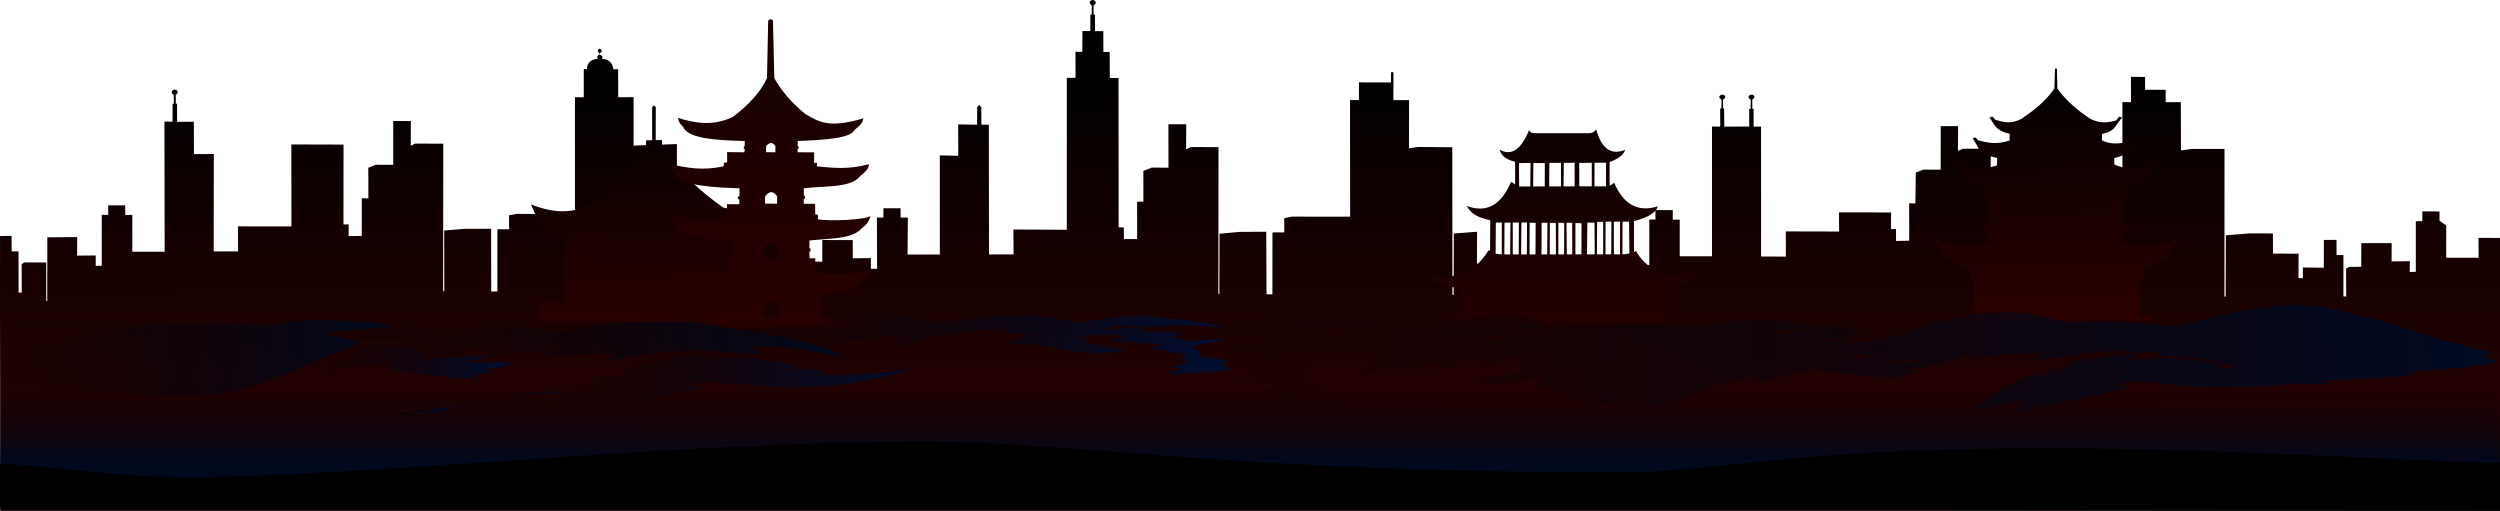
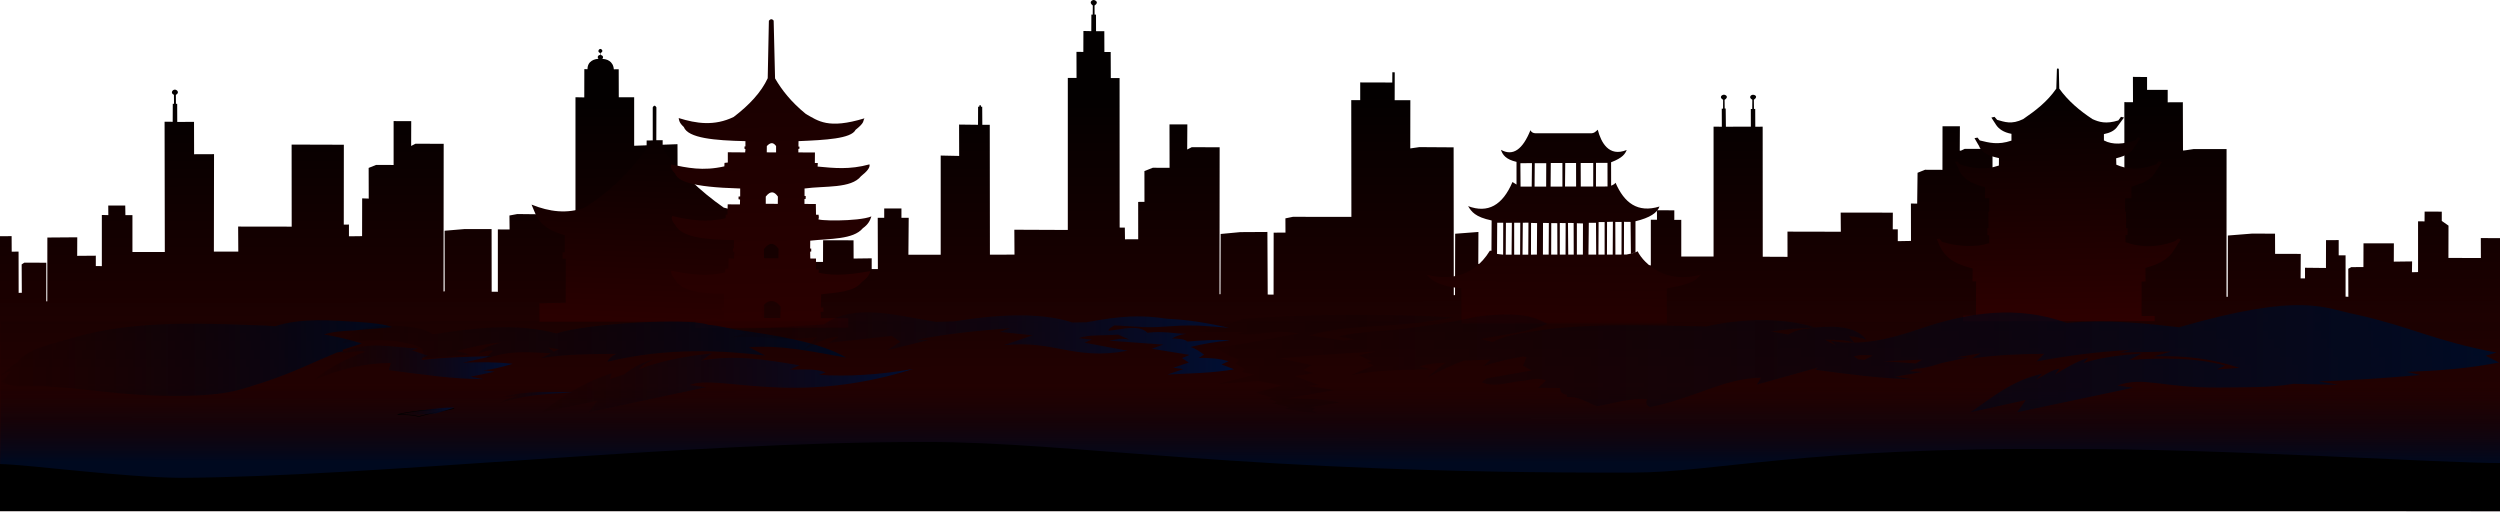
- <svg xmlns="http://www.w3.org/2000/svg" xmlns:ns1="http://www.openswatchbook.org/uri/2009/osb" xmlns:xlink="http://www.w3.org/1999/xlink" width="1081.89mm" height="220.992mm" viewBox="0 0 1081.89 220.992" version="1.1" id="svg1533">
+ <svg xmlns="http://www.w3.org/2000/svg" xmlns:ns1="http://www.openswatchbook.org/uri/2009/osb" xmlns:xlink="http://www.w3.org/1999/xlink" width="1080.89mm" height="220.992mm" viewBox="0 0 1080.89 220.992" version="1.1" id="svg1533">
  <defs id="defs1527">
    <linearGradient id="linearGradient7213">
      <stop id="stop7209" offset="0" style="stop-color:#0c0000;stop-opacity:0.125" />
      <stop id="stop7211" offset="1" style="stop-color:#00091f;stop-opacity:1" />
    </linearGradient>
    <linearGradient id="linearGradient7207">
      <stop id="stop7203" offset="0" style="stop-color:#0c0000;stop-opacity:0.125" />
      <stop id="stop7205" offset="1" style="stop-color:#00091f;stop-opacity:1" />
    </linearGradient>
    <linearGradient id="linearGradient7201">
      <stop id="stop7197" offset="0" style="stop-color:#0c0000;stop-opacity:0.125" />
      <stop id="stop7199" offset="1" style="stop-color:#00091f;stop-opacity:1" />
    </linearGradient>
    <linearGradient id="linearGradient7195">
      <stop id="stop7191" offset="0" style="stop-color:#0c0000;stop-opacity:0.125" />
      <stop id="stop7193" offset="1" style="stop-color:#000b25;stop-opacity:1" />
    </linearGradient>
    <linearGradient id="linearGradient7112">
      <stop style="stop-color:#0c0000;stop-opacity:0.125" offset="0" id="stop7108" />
      <stop style="stop-color:#000f34;stop-opacity:1" offset="1" id="stop7110" />
    </linearGradient>
    <linearGradient id="linearGradient7094">
      <stop id="stop7090" offset="0" style="stop-color:#000000;stop-opacity:1" />
      <stop id="stop7092" offset="1" style="stop-color:#460000;stop-opacity:1" />
    </linearGradient>
    <linearGradient id="linearGradient7088">
      <stop id="stop7084" offset="0" style="stop-color:#0c0000;stop-opacity:1" />
      <stop id="stop7086" offset="1" style="stop-color:#3d0000;stop-opacity:1" />
    </linearGradient>
    <linearGradient id="linearGradient7076">
      <stop id="stop7072" offset="0" style="stop-color:#150000;stop-opacity:1" />
      <stop id="stop7074" offset="1" style="stop-color:#2a0000;stop-opacity:1" />
    </linearGradient>
    <linearGradient id="linearGradient7064">
      <stop id="stop7060" offset="0" style="stop-color:#330101;stop-opacity:1" />
      <stop id="stop7062" offset="1" style="stop-color:#030000;stop-opacity:1" />
    </linearGradient>
    <linearGradient id="gradient">
      <stop style="stop-color:#030000;stop-opacity:1" offset="0" id="stop7040" />
      <stop style="stop-color:#2a0000;stop-opacity:1" offset="1" id="stop7042" />
    </linearGradient>
    <linearGradient id="linearGradient6886" ns1:paint="solid">
      <stop style="stop-color:#ff0000;stop-opacity:1;" offset="0" id="stop6884" />
    </linearGradient>
    <linearGradient xlink:href="#linearGradient7094" id="linearGradient6998" x1="355.978" y1="50.015" x2="358.708" y2="216.926" gradientUnits="userSpaceOnUse" gradientTransform="translate(0,2.116667)" />
    <linearGradient xlink:href="#gradient" id="linearGradient7000" x1="-251.121" y1="68.575" x2="-254.492" y2="160.699" gradientUnits="userSpaceOnUse" />
    <linearGradient xlink:href="#linearGradient7088" id="linearGradient7002" x1="128.356" y1="78.636" x2="126.778" y2="234.442" gradientUnits="userSpaceOnUse" gradientTransform="matrix(1,0,0,1.057346,-3.3333333e-8,-4.698985)" />
    <linearGradient xlink:href="#linearGradient7076" id="linearGradient7004" x1="-198.835" y1="31.065" x2="-195.959" y2="159.973" gradientUnits="userSpaceOnUse" />
    <linearGradient xlink:href="#linearGradient7064" id="linearGradient7052" x1="212.195" y1="241.675" x2="212.028" y2="63.089" gradientUnits="userSpaceOnUse" />
    <linearGradient xlink:href="#linearGradient7213" id="linearGradient7106" x1="-172.782" y1="204.49" x2="-172.794" y2="228.22" gradientUnits="userSpaceOnUse" gradientTransform="matrix(1,0,0,1.413917,0,-100.639)" />
    <linearGradient xlink:href="#linearGradient7207" id="linearGradient7164" x1="-533.088" y1="176.958" x2="-363.802" y2="176.958" gradientUnits="userSpaceOnUse" />
    <linearGradient xlink:href="#linearGradient7112" id="linearGradient7166" x1="-397.442" y1="178.995" x2="-311.736" y2="178.995" gradientUnits="userSpaceOnUse" />
    <linearGradient xlink:href="#linearGradient7201" id="linearGradient7168" x1="-385.441" y1="169.862" x2="-167.491" y2="169.862" gradientUnits="userSpaceOnUse" />
    <linearGradient xlink:href="#linearGradient7112" id="linearGradient7170" x1="-317.227" y1="194.065" x2="-285.845" y2="194.065" gradientUnits="userSpaceOnUse" />
    <linearGradient xlink:href="#linearGradient7112" id="linearGradient7172" x1="-299.208" y1="187.62" x2="-138.579" y2="187.62" gradientUnits="userSpaceOnUse" />
    <linearGradient xlink:href="#linearGradient7112" id="linearGradient7174" x1="-360.947" y1="199.932" x2="-337.027" y2="199.932" gradientUnits="userSpaceOnUse" />
    <linearGradient xlink:href="#linearGradient7195" id="linearGradient7176" x1="-16.036" y1="177.352" x2="547.101" y2="177.352" gradientUnits="userSpaceOnUse" />
    <linearGradient xlink:href="#linearGradient7112" id="linearGradient7178" x1="-218.092" y1="170.624" x2="0.189" y2="170.624" gradientUnits="userSpaceOnUse" />
  </defs>
  <g id="layer2" style="display:inline" transform="translate(533.3363,-22.14668)">
-     <path style="fill:url(#linearGradient7052);fill-opacity:1;stroke:none;stroke-width:0.265px;stroke-linecap:butt;stroke-linejoin:miter;stroke-opacity:1" d="m -533.336,157.716 0.012,-33.439 4.999,-0.033 0.033,6.715 2.973,-0.033 0.033,17.84 1.37,-0.033 -0.067,-12.261 1.169,-0.768 9.488,0.033 v 16.704 h 0.434 l 0.033,-27.596 12.929,-0.1 -0.033,8.018 8.051,-0.067 v 4.477 l 2.606,0.033 V 115.09 l 2.806,0.067 -0.033,-4.143 h 7.35 l 0.067,4.143 h 3.04 v 15.936 h 13.998 l -0.1,-56.327 3.508,0.033 0.033,-7.784 h 0.535 l -0.033,-3.875 c -1.603,-0.692 -0.72,-2.192 0.367,-2.247 0.993,-0.011 2.215,1.323 0.468,2.272 l 0.033,3.884 0.535,-0.033 0.033,7.851 7.25,-0.033 0.033,13.998 8.619,-0.033 -0.067,42.128 h 10.557 l -0.067,-10.824 23.152,0.033 -0.033,-35.48 22.584,0.067 -0.033,34.545 2.238,-0.033 v 5.078 l 5.679,-0.067 0.033,-16.337 2.84,0.1 -0.033,-13.263 3.241,-1.303 7.55,0.033 v -18.976 l 7.617,0.033 -0.033,10.724 1.871,-0.969 12.194,0.033 -0.067,63.844 0.501,-0.067 -0.033,-26.192 8.753,-0.735 h 11.559 l 0.033,27.094 2.673,0.033 V 121.337 l 5.078,0.033 -0.067,-6.047 3.408,-0.635 25.144,0.268 V 64.19 l 3.803,0.071 0.024,-12.237 1.37,0.047 c -0.017,-3.655 3.192,-4.432 4.761,-4.488 -0.686,-0.621 -0.224,-1.672 0.697,-1.662 l 0.002,-0.855 c -1.394,-0.549 -0.524,-1.76 0.092,-1.77 0.594,0.009 1.59,1.081 0.083,1.772 l 0.035,0.886 c 0.736,-0.004 1.521,0.825 0.721,1.677 1.819,-8.68e-4 4.706,0.857 4.997,4.484 l 2.105,-0.033 0.033,12.127 6.65,-0.018 V 85.168 l 18.733,-0.685 0.141,43.736 h 23.787 l 3.007,-4.61 21.382,0.2 0.067,6.682 3.074,0.067 0.134,13.297 h 1.203 l -0.067,-7.55 1.47,-0.935 8.72,0.033 0.033,-9.388 13.163,0.033 0.033,7.884 7.818,-0.1 v 4.644 h 2.673 l -0.067,-22.15 h 2.806 v -4.042 h 7.45 v 4.042 h 3.14 l -0.134,15.969 h 13.965 V 89.398 l 7.985,0.167 -0.033,-13.564 8.185,0.1 0.033,-7.818 0.541,-0.007 -0.012,-0.591 h 0.721 v 0.591 l 0.532,0.024 0.047,7.796 3.216,0.005 0.067,56.16 10.624,-0.033 -0.067,-10.758 23.119,0.1 V 55.856 h 3.775 l -0.033,-11.292 2.973,0.033 0.033,-9.054 3.408,0.067 0.037,-7.139 0.581,-0.011 0.033,-3.926 c -1.885,-1.43 -0.339,-2.363 0.351,-2.389 0.646,0.006 2.561,0.967 0.401,2.389 l 0.017,3.909 0.618,0.033 0.017,7.149 h 3.575 l 0.033,9.004 h 2.723 l 0.05,11.259 h 3.792 l 0.033,64.646 2.238,0.017 0.067,5.061 5.713,-0.017 -0.017,-16.153 2.723,-0.017 -0.017,-13.313 3.625,-1.437 7.25,0.033 -0.033,-18.776 h 7.717 l -0.067,10.858 1.971,-1.002 12.061,0.033 -0.067,63.543 0.434,-0.033 0.067,-26.025 8.519,-0.802 11.693,-0.067 0.134,27.061 2.539,0.033 0.033,-26.794 5.112,-0.033 -0.033,-6.147 3.241,-0.668 25.29,0.033 -0.063,-50.483 h 3.874 v -7.654 l 13.862,0.039 0.033,-4.443 1.036,0.033 -0.033,12.061 h 6.782 l -0.033,20.847 3.909,-0.568 14.833,0.1 0.067,63.911 0.535,-0.033 0.067,-26.527 10.056,-0.768 -0.061,13.83 54.829,0.28 19.767,0.356 v -19.745 h 2.673 l -0.033,-4.109 7.517,0.033 v 4.143 l 3.007,-0.033 v 15.869 H 207.535 V 76.904 l 3.575,0.033 -0.033,-7.818 h 0.551 l 0.033,-3.825 c -1.842,-1.074 -0.632,-2.158 0.367,-2.205 0.878,0.061 2.186,0.983 0.267,2.238 l 0.05,3.758 h 0.434 l 0.084,7.851 10.791,-0.033 -0.017,-7.617 h 0.618 l 0.033,-4.026 c -1.723,-0.915 -0.724,-2.122 0.284,-2.138 0.939,0.002 2.296,0.831 0.384,2.155 l 0.05,3.959 h 0.535 l 0.033,7.701 3.191,-0.017 0.033,56.227 10.707,0.05 -0.017,-10.908 23.069,0.05 -0.067,-8.285 22.551,0.033 -0.033,7.216 h 2.172 v 5.112 l 5.713,-0.1 -0.033,-16.17 2.706,0.033 0.167,-13.33 3.241,-1.303 7.517,0.033 0.033,-18.843 h 7.517 l -0.067,10.557 h 0.501 l 1.604,-0.768 h 12.061 v 63.677 h 0.468 v -26.126 l 8.252,-0.735 12.027,-0.033 -0.033,27.094 h 2.673 V 123.642 h 5.078 l 0.1,-6.147 3.575,-0.635 24.889,0.067 -0.033,-50.614 3.742,0.033 -0.033,-10.958 6.114,0.067 V 61.001 h 8.92 v 5.379 l 6.548,-0.033 0.067,20.88 0.835,-0.067 3.809,-0.568 h 14.199 l -0.033,63.877 h 0.535 l 0.067,-26.493 10.49,-0.835 9.889,0.033 0.033,8.72 11.092,0.033 -0.067,10.591 h 1.904 v -4.61 l 9.054,0.1 0.033,-12.027 5.479,-0.033 v 6.582 h 2.973 v 17.874 l 1.203,0.067 -0.033,-12.127 1.303,-0.702 5.245,-0.033 0.033,-10.256 h 13.13 l -0.033,7.918 7.918,-0.1 -0.067,4.677 2.639,-0.067 v -21.95 l 2.806,0.033 0.033,-4.243 7.417,0.033 v 4.009 l 2.907,2.038 -0.033,13.965 14.032,0.033 -0.033,-8.619 9.304,0.033 v 32.604 85.423 l -1081.723,-4e-5 z" id="path2096" />
+     <path style="fill:url(#linearGradient7052);fill-opacity:1;stroke:none;stroke-width:0.265px;stroke-linecap:butt;stroke-linejoin:miter;stroke-opacity:1" d="m -533.336,157.716 v -33.436 l 5.023,-0.036 0.033,6.715 2.973,-0.033 0.033,17.84 1.37,-0.033 -0.067,-12.261 1.157,-0.768 9.488,0.033 v 16.704 h 0.434 l 0.033,-27.596 12.929,-0.1 -0.033,8.018 8.051,-0.067 v 4.477 l 2.606,0.033 V 115.09 l 2.806,0.067 -0.033,-4.143 h 7.35 l 0.067,4.143 h 3.04 v 15.936 h 13.998 l -0.1,-56.327 3.508,0.033 0.033,-7.784 h 0.535 l -0.033,-3.875 c -1.603,-0.692 -0.72,-2.192 0.367,-2.247 0.993,-0.011 2.215,1.323 0.468,2.272 l 0.033,3.884 0.535,-0.033 0.033,7.851 7.25,-0.033 0.033,13.998 8.619,-0.033 -0.067,42.128 h 10.557 l -0.067,-10.824 23.152,0.033 -0.033,-35.48 22.584,0.067 -0.033,34.545 2.238,-0.033 v 5.078 l 5.679,-0.067 0.033,-16.337 2.84,0.1 -0.033,-13.263 3.241,-1.303 7.55,0.033 v -18.976 l 7.617,0.033 -0.033,10.724 1.871,-0.969 12.194,0.033 -0.067,63.844 0.501,-0.067 -0.033,-26.192 8.753,-0.735 h 11.559 l 0.033,27.094 2.673,0.033 V 121.337 l 5.078,0.033 -0.067,-6.047 3.408,-0.635 25.144,0.268 V 64.19 l 3.803,0.071 0.024,-12.237 1.37,0.047 c -0.017,-3.655 3.192,-4.432 4.761,-4.488 -0.686,-0.621 -0.224,-1.672 0.697,-1.662 l 0.002,-0.855 c -1.394,-0.549 -0.524,-1.76 0.092,-1.77 0.594,0.009 1.59,1.081 0.083,1.772 l 0.035,0.886 c 0.736,-0.004 1.521,0.825 0.721,1.677 1.819,-8.68e-4 4.706,0.857 4.997,4.484 l 2.105,-0.033 0.033,12.127 6.65,-0.018 V 85.168 l 18.733,-0.685 0.141,43.736 h 23.787 l 3.007,-4.61 21.382,0.2 0.067,6.682 3.074,0.067 0.134,13.297 h 1.203 l -0.067,-7.55 1.47,-0.935 8.72,0.033 0.033,-9.388 13.163,0.033 0.033,7.884 7.818,-0.1 v 4.644 h 2.673 l -0.067,-22.15 h 2.806 v -4.042 h 7.45 v 4.042 h 3.14 l -0.134,15.969 h 13.965 V 89.398 l 7.985,0.167 -0.033,-13.564 8.185,0.1 0.033,-7.818 0.541,-0.007 -0.012,-0.591 h 0.721 v 0.591 l 0.532,0.024 0.047,7.796 3.216,0.005 0.067,56.16 10.624,-0.033 -0.067,-10.758 23.119,0.1 V 55.856 h 3.775 l -0.033,-11.292 2.973,0.033 0.033,-9.054 3.408,0.067 0.037,-7.139 0.581,-0.011 0.033,-3.926 c -1.885,-1.43 -0.339,-2.363 0.351,-2.389 0.646,0.006 2.561,0.967 0.401,2.389 l 0.017,3.909 0.618,0.033 0.017,7.149 h 3.575 l 0.033,9.004 h 2.723 l 0.05,11.259 h 3.792 l 0.033,64.646 2.238,0.017 0.067,5.061 5.713,-0.017 -0.017,-16.153 2.723,-0.017 -0.017,-13.313 3.625,-1.437 7.25,0.033 -0.033,-18.776 h 7.717 l -0.067,10.858 1.971,-1.002 12.061,0.033 -0.067,63.543 0.434,-0.033 0.067,-26.025 8.519,-0.802 11.693,-0.067 0.134,27.061 2.539,0.033 0.033,-26.794 5.112,-0.033 -0.033,-6.147 3.241,-0.668 25.29,0.033 -0.063,-50.483 h 3.874 v -7.654 l 13.862,0.039 0.033,-4.443 1.036,0.033 -0.033,12.061 h 6.782 l -0.033,20.847 3.909,-0.568 14.833,0.1 0.067,63.911 0.535,-0.033 0.067,-26.527 10.056,-0.768 -0.061,13.83 54.829,0.28 19.767,0.356 v -19.745 h 2.673 l -0.033,-4.109 7.517,0.033 v 4.143 l 3.007,-0.033 v 15.869 H 207.535 V 76.904 l 3.575,0.033 -0.033,-7.818 h 0.551 l 0.033,-3.825 c -1.842,-1.074 -0.632,-2.158 0.367,-2.205 0.878,0.061 2.186,0.983 0.267,2.238 l 0.05,3.758 h 0.434 l 0.084,7.851 10.791,-0.033 -0.017,-7.617 h 0.618 l 0.033,-4.026 c -1.723,-0.915 -0.724,-2.122 0.284,-2.138 0.939,0.002 2.296,0.831 0.384,2.155 l 0.05,3.959 h 0.535 l 0.033,7.701 3.191,-0.017 0.033,56.227 10.707,0.05 -0.017,-10.908 23.069,0.05 -0.067,-8.285 22.551,0.033 -0.033,7.216 h 2.172 v 5.112 l 5.713,-0.1 -0.033,-16.17 2.706,0.033 0.167,-13.33 3.241,-1.303 7.517,0.033 0.033,-18.843 h 7.517 l -0.067,10.557 h 0.501 l 1.604,-0.768 h 12.061 v 63.677 h 0.468 v -26.126 l 8.252,-0.735 12.027,-0.033 -0.033,27.094 h 2.673 V 123.642 h 5.078 l 0.1,-6.147 3.575,-0.635 24.889,0.067 -0.033,-50.614 3.742,0.033 -0.033,-10.958 6.114,0.067 V 61.001 h 8.92 v 5.379 l 6.548,-0.033 0.067,20.88 0.835,-0.067 3.809,-0.568 h 14.199 l -0.033,63.877 h 0.535 l 0.067,-26.493 10.49,-0.835 9.889,0.033 0.033,8.72 11.092,0.033 -0.067,10.591 h 1.904 v -4.61 l 9.054,0.1 0.033,-12.027 5.479,-0.033 v 6.582 h 2.973 v 17.874 l 1.203,0.067 -0.033,-12.127 1.303,-0.702 5.245,-0.033 0.033,-10.256 h 13.13 l -0.033,7.918 7.918,-0.1 -0.067,4.677 2.639,-0.067 v -21.95 l 2.806,0.033 0.033,-4.243 7.417,0.033 v 4.009 l 2.907,2.038 -0.033,13.965 14.032,0.033 -0.033,-8.619 9.304,0.033 v 32.604 85.423 l -1081.89,10e-6 z" id="path2096" />
  </g>
  <g id="layer3" style="display:inline" transform="translate(533.3363,-22.14668)">
    <path style="fill:url(#linearGradient6998);fill-opacity:1;fill-rule:nonzero;stroke:none;stroke-width:0.206px;stroke-linecap:butt;stroke-linejoin:miter;stroke-opacity:1" d="m 315.398,161.054 82.861,-0.041 v -2.285 l -5.665,0.061 v -14.89 l 1.71,-0.058 -0.053,-5.829 c 4.927,-1.465 9.719,-3.155 12.548,-8.096 l 2.796,-4.326 -1.247,-0.286 -1.398,1.143 c -8.844,3.158 -15.48,2.454 -21.348,0.408 v -2.979 l 0.907,-0.122 0.076,-2.898 -0.68,-0.041 -0.038,-7.101 h -0.416 l 0.038,-5.877 h 2.72 l -0.038,-4.979 c 4.231,-1.291 8.466,-2.576 10.542,-6.57 l 2.683,-4.081 -1.398,-0.326 -1.058,1.306 c -7.831,2.873 -12.936,2.043 -17.267,0.163 l -0.076,-2.775 c 4.723,-1.138 6.918,-2.85 7.821,-4.856 l 2.758,-3.877 -1.209,-0.326 -1.171,1.388 c -4.963,1.5 -9.628,2.033 -13.489,-0.041 v -2.734 c 2.531,-0.502 4.693,-1.45 5.97,-3.469 l 2.72,-3.714 -1.322,-0.286 -1.134,1.551 c -5.291,1.667 -8.376,0.712 -11.184,-0.571 C 365.706,69.932 360.737,65.684 356.998,60.457 l -0.189,-8.325 c -0.319,-0.713 -0.583,-0.49 -0.831,0 l -0.264,8.325 c -3.957,5.751 -9.074,9.574 -14.32,13.182 -5.055,2.478 -8.049,1.205 -11.26,0.326 l -1.134,-1.306 -1.36,0.326 2.04,3.142 c 1.173,1.777 3.285,3.27 6.65,3.877 v 2.938 c -5.845,1.999 -9.729,0.877 -13.716,-0.082 l -0.945,-1.224 -1.322,0.245 1.965,3.387 c 1.251,3.223 4.78,4.432 8.615,5.224 l -0.038,3.224 c -6.309,2.17 -11.675,1.102 -16.89,-0.49 l -0.945,-1.265 -1.134,0.082 1.587,3.224 c 1.348,3.759 5.227,6.321 11.411,7.795 l -0.038,4.734 1.851,0.041 v 5.877 h -0.378 l 0.076,7.101 h -0.529 l 0.038,3.061 0.756,-0.041 v 3.428 c -5.763,1.863 -12.562,1.701 -20.441,-0.571 l -0.945,-1.347 -1.285,0.122 1.285,2.979 c 3.001,6.481 8.581,8.215 14.245,9.794 l -0.075,5.55 h 1.549 l -0.038,14.773 -5.479,0.041 z" id="path6763" />
    <path style="fill:url(#linearGradient7000);fill-opacity:1;fill-rule:nonzero;stroke:none;stroke-width:0.207px;stroke-linecap:butt;stroke-linejoin:miter;stroke-opacity:1" d="m -300.13,153.304 0.055,8.017 h 97.132 v -8.074 h -10.659 l -0.055,-19.447 h 1.476 v -2.331 l -1.203,-0.057 -0.055,-7.221 c 5.283,-1.95 10.872,-1.847 15.086,-10.974 l 1.312,-2.843 c -9.583,4.423 -16.658,3.35 -23.395,1.535 -10.381,-7.247 -19.111,-15.754 -26.401,-25.36 l 0.005,-3.78 h -2.744 l 0.039,-14.193 c -0.449,-0.739 -0.931,-1.17 -1.585,0 v 14.274 l -2.628,0.04 -0.039,3.659 c -8.162,11.215 -17.137,19.238 -26.61,25.304 -7.707,2.866 -15.414,1.876 -23.121,-1.251 l 1.203,2.9 c 2.596,6.65 7.734,8.769 13.173,10.349 v 7.392 h -0.984 v 2.729 h 1.421 l -0.055,19.049 z" id="path6788" />
    <path style="fill:url(#linearGradient7002);fill-opacity:1;fill-rule:nonzero;stroke:none;stroke-width:0.205px;stroke-linecap:butt;stroke-linejoin:miter;stroke-opacity:1" d="m 98.535,161.959 -0.039,-15.133 c -9.678,-0.956 -12.699,-3.363 -15.027,-5.92 7.955,2.105 19.753,2.086 27.336,-10.35 h 0.699 l 0.078,-13.095 c -7.157,-1.495 -8.75,-3.832 -10.173,-6.195 8.529,3.215 14.899,-0.337 19.182,-10.429 l 1.747,1.098 v -9.801 c -4.535,-1.038 -6.033,-3.002 -6.718,-5.214 5.178,2.9 9.388,-0.138 12.736,-8.473 0.384,0.85 1.135,1.294 2.251,1.331 h 23.723 c 1.66,0.054 2.306,-0.832 3.13,-1.552 1.408,5.429 4.758,11.953 12.52,8.76 -0.694,1.696 -1.741,3.409 -6.754,5.323 l 0.01,4.38 0.013,5.822 -1.56,0.333 -0.016,-10.293 -4.97,0.016 -0.019,10.546 h -1.184 l 0.019,-10.507 -5.436,0.02 0.039,10.468 -2.019,0.02 -0.019,-10.507 -4.679,0.02 -0.097,10.468 -1.126,-0.02 V 92.624 h -5.028 l -0.078,10.409 -1.922,0.02 0.039,-10.35 h -4.97 l -0.078,10.331 h -1.243 l 0.116,-10.37 -5.009,0.059 0.078,10.115 37.568,-0.059 c 1.378,-0.22 2.694,-0.533 3.495,-1.627 3.747,8.684 9.552,13.186 19.001,10.285 -0.922,2.667 -4.076,4.858 -10.379,6.376 v 13.418 l -1.977,0.554 -0.141,-13.696 -2.835,-0.039 -0.039,14.271 h -1.048 l 0.039,-14.232 h -2.718 l 0.039,14.467 -1.165,-0.039 0.078,-14.506 -2.524,0.079 -0.039,14.428 h -1.01 v -14.349 h -2.602 l -0.078,14.388 h -0.971 l -0.078,-14.075 H 153.595 l -0.155,13.996 h -2.407 l 0.039,-13.722 -2.64,-0.078 v 13.84 h -1.359 l -0.039,-13.957 -2.446,-0.039 0.116,14.036 -1.165,-0.039 0.039,-13.918 -2.524,-0.039 v 13.918 l -1.048,-0.039 -0.039,-13.8 -2.602,-0.039 -0.039,13.84 h -1.087 l 0.078,-13.879 -2.524,-0.039 -0.039,13.957 -2.602,-0.039 0.078,-13.84 -2.602,-0.078 -0.039,13.996 -1.165,-0.039 0.078,-14.075 -2.446,0.039 -0.116,14.232 -1.048,-0.039 0.078,-14.192 h -2.64 v 14.114 l -1.126,-0.078 0.116,-13.996 h -2.563 l -0.078,13.879 -1.126,-0.078 0.039,-13.84 h -2.602 l -0.078,13.487 2.64,0.314 53.274,-0.039 c 1.707,-0.404 3.682,-0.573 4.854,-1.451 2.932,5.876 12.841,14.337 27.297,10.076 -1.671,1.968 -2.645,3.926 -14.678,6.038 l 0.078,15.133 z" id="path6790" />
    <path style="fill:url(#linearGradient7004);fill-opacity:1;fill-rule:nonzero;stroke:none;stroke-width:0.233px;stroke-linecap:butt;stroke-linejoin:miter;stroke-opacity:1" d="m -232.636,163.966 0.101,-4.032 12.209,0.117 0.05,-3.249 h -1.11 l 0.05,-1.722 h 0.959 v -5.95 c -11.435,0.102 -18.799,-1.747 -21.088,-6.028 -0.868,-1.202 -1.846,-2.36 -1.715,-3.954 7.926,1.664 15.782,2.696 23.308,0.744 l 0.101,-1.527 h 1.312 l 0.151,-4.541 2.371,0.157 0.101,-2.975 -0.605,-0.039 0.05,-1.448 h 0.353 l 0.05,-3.562 c -11.678,-0.16 -22.229,-0.992 -25.276,-6.303 -1.465,-1.782 -1.965,-3.164 -1.413,-4.11 7.431,1.735 14.96,2.918 23.056,0.94 l 0.05,-1.488 0.757,-0.078 0.101,-4.423 5.297,0.039 0.05,-2.114 -0.656,-0.117 v -1.174 l 0.706,-0.039 v -3.445 c -21.884,-0.612 -26.947,-3.33 -28.175,-6.527 -1.008,-1.107 -2.136,-2.162 -1.712,-3.875 6.892,1.405 13.67,2.975 23.045,0.83 l 0.071,-1.495 1.427,-0.166 v -4.429 l 7.491,0.055 0.143,-1.384 -0.424,-0.195 v -0.979 l 0.404,-0.039 v -2.27 c -13.285,-0.286 -24.791,-1.279 -26.638,-6.107 -2,-1.85 -2.045,-2.834 -2.22,-3.875 7.656,2.391 15.44,3.553 23.762,-0.47 6.81,-5.192 11.955,-10.728 14.731,-16.754 l 0.504,-24.858 c 0.659,-0.769 1.342,-0.937 2.068,-0.039 l 0.605,24.975 c 2.933,5.038 6.901,10.138 13.319,15.384 5.301,2.972 9.624,6.675 25.326,1.879 -0.804,1.385 0.259,1.696 -3.834,4.972 -1.884,3.853 -13.178,4.405 -24.667,4.889 l -0.036,2.353 h 0.428 v 0.941 l -0.464,0.055 v 1.716 l -9.632,0.028 V 85.295 c -1.447,-2.007 -2.737,-1.28 -3.995,0 l -0.036,2.727 20.833,0.041 -0.036,4.567 h 1.284 l -0.107,1.522 c 6.94,0.653 13.8,1.448 22.439,-0.941 0.385,1.403 -1.21,3.171 -3.639,5.093 -4.259,5.449 -15.688,4.131 -24.436,5.342 v 3.211 l 0.499,0.028 v 1.218 l -0.535,0.111 v 2.491 l -11.523,-0.332 0.036,-3.239 c -1.427,-2.052 -3.059,-2.795 -5.244,0 v 3.128 l 21.654,0.083 0.071,4.65 h 1.106 c 0,0 0.248,1.603 0,1.716 -2.092,0.954 17.166,1.343 22.831,-0.997 -0.537,1.707 -1.314,3.414 -3.71,5.121 -4.113,4.937 -14.222,4.423 -22.724,5.37 l -0.036,3.377 0.464,0.055 v 1.246 l -0.464,0.083 0.071,3.266 -13.806,-0.194 0.071,-4.318 c -2.011,-2.824 -4.113,-2.869 -6.314,0.138 l 0.036,3.905 22.474,0.164 v 4.706 h 1.249 l -0.143,1.412 c 4.665,1.028 10.581,1.495 22.403,-0.692 -0.349,1.348 -1.101,2.801 -3.71,4.733 -3.322,4.365 -10.823,4.464 -17.587,5.315 l -0.092,5.677 h 1.009 l 0.101,1.801 -1.211,0.078 0.101,3.093 -17.557,-0.078 0.151,-5.167 c -2.43,-3.448 -5.642,-3.209 -8.122,0.157 l -0.051,4.658 37.384,0.117 v 4.071 z" id="path6794" />
  </g>
  <g id="layer4" style="display:inline" transform="translate(533.3363,-22.14668)">
-     <path style="fill:url(#linearGradient7106);fill-opacity:1;stroke:none;stroke-width:0.315px;stroke-linecap:butt;stroke-linejoin:miter;stroke-opacity:1" d="m -532.946,160.97 -0.378,81.046 1081.878,1.122 -0.282,-81.807 z" id="path7098" />
-     <path style="fill:#000000;fill-opacity:1;stroke:none;stroke-width:0.265px;stroke-linecap:butt;stroke-linejoin:miter;stroke-opacity:1" d="m 548.554,222.351 c -26.58,0.116 -125.396,-6.517 -188.809,-6.018 -112.05,-1.057 -151.747,10.103 -187.01,10.137 -169.949,0.541 -241.441,-13.359 -306.161,-13.229 -105.246,-0.135 -238.994,15.087 -321.658,15.497 -25.032,-0.192 -65.155,-5.654 -78.241,-5.953 l 0.155,20.354 1081.723,4e-5 z" id="path7096" />
+     <path style="fill:url(#linearGradient7106);fill-opacity:1;stroke:none;stroke-width:0.315px;stroke-linecap:butt;stroke-linejoin:miter;stroke-opacity:1" d="m -532.946,160.97 c -0.136,27.017 -0.406,54.14 -0.378,81.046 l 1081.878,1.122 v -81.796 z" id="path7098" />
+     <path style="fill:#000000;fill-opacity:1;stroke:none;stroke-width:0.265px;stroke-linecap:butt;stroke-linejoin:miter;stroke-opacity:1" d="m 548.554,222.351 c -26.58,0.116 -125.396,-6.517 -188.809,-6.018 -112.05,-1.057 -151.747,10.103 -187.01,10.137 -169.949,0.541 -241.453,-13.359 -306.173,-13.229 -105.246,-0.135 -238.994,15.087 -321.658,15.497 -25.032,-0.192 -65.155,-5.654 -78.241,-5.953 v 20.354 l 1081.89,-10e-6 z" id="path7096" />
    <path style="fill:none;stroke:#000000;stroke-width:0.265px;stroke-linecap:butt;stroke-linejoin:miter;stroke-opacity:1" d="m -361.415,201.318 c 8.906,-1.977 16.566,-2.087 24.455,-2.539 -5.103,1.129 -9.949,1.871 -15.368,3.474 -2.536,-0.85 -5.895,-0.802 -9.087,-0.935 z" id="path7119" />
  </g>
  <g id="layer7" style="display:inline" transform="translate(533.3363,-22.14668)">
    <path style="fill:url(#linearGradient7164);fill-opacity:1;stroke:none;stroke-width:0.265px;stroke-linecap:butt;stroke-linejoin:miter;stroke-opacity:1" d="m -528.793,182.475 -4.295,2.077 c 2.182,-1.953 4.444,-3.906 7.371,-5.859 4.295,-6.051 16.019,-8.017 24.238,-10.583 27.301,-8.093 59.62,-5.926 83.06,-5.197 l 3.969,0.283 c 11.712,-3.738 24.375,-2.528 36.947,-1.795 5.544,0.421 10.71,0.96 13.702,2.173 l -16.253,1.417 c -4.82,0.247 -9.628,0.504 -13.229,1.795 5.449,0.854 10.898,2.129 16.347,3.874 l -8.41,2.74 0.472,0.661 -2.74,0.472 c -10.176,4.161 -18.142,8.322 -30.529,12.483 -10.332,3.176 -15.811,6.35 -39.289,6.281 -18.9,0.066 -31.91,-2.077 -46.906,-3.474 -7.316,-0.199 -5.627,-1.074 -21.947,-0.598 -3.317,-0.521 -4.661,-1.261 -6.471,-1.949 1.76,-1.434 2.992,-3.065 3.962,-4.803 z" id="path7115" />
    <path style="fill:url(#linearGradient7166);fill-opacity:1;stroke:none;stroke-width:0.265px;stroke-linecap:butt;stroke-linejoin:miter;stroke-opacity:1" d="m -375.378,174.205 c -9.366,3.47 -16.856,7.508 -22.064,12.237 11.282,-4.965 22.295,-7.319 33.073,-7.371 l -0.85,3.118 c 13.764,1.759 27.606,3.913 41.01,3.874 l -5.764,-1.039 10.489,-2.173 -5.008,-0.661 c 3.633,-0.139 8.129,-1.357 12.757,-2.74 -6.329,-0.774 -13.612,-0.831 -21.45,-0.472 l 12.379,-2.835 c -9.671,0.285 -19.109,0.362 -29.86,1.606 0,0 -1.581,-0.733 2.362,-1.795 l -6.993,-2.362 2.74,-0.756 c -11.009,-0.407 -21.862,-3.702 -34.207,2.173 3.849,-0.328 8.431,-1.48 11.387,-0.803 z" id="path7117" />
    <path style="display:inline;fill:url(#linearGradient7168);fill-opacity:1;stroke:none;stroke-width:0.265px;stroke-linecap:butt;stroke-linejoin:miter;stroke-opacity:1" d="m -346.321,166.693 c -6.31,-5.341 -32.744,-4.694 -36.097,0.472 l 2.032,0.331 c -2.763,0.604 -3.601,1.929 -5.055,3.024 7.985,-1.098 15.963,-2.021 23.86,-0.756 4.014,0.711 8.138,1.333 10.772,3.166 l 1.087,4.158 19.419,-1.654 -5.622,-1.559 c 6.928,-1.763 13.749,-3.404 19.277,-3.591 -4.285,0.965 -7.955,2.34 -10.111,4.725 2.364,-0.802 4.725,-1.597 6.567,-1.181 l -3.685,3.638 c 12.075,-4.553 21.225,-2.695 31.136,-2.504 l -3.591,-2.504 4.63,0.661 -7.654,3.874 c 10.804,-1.809 21.608,-1.759 32.411,-1.843 -1.721,0.865 -3.124,1.915 -3.78,3.402 25.977,-6.358 50.289,-4.856 68.272,-2.693 l -7.134,-3.591 c 15.178,-1.049 28.436,2.168 42.097,4.488 -11.761,-6.866 -30.156,-9.543 -48.523,-12.237 0,0 -7.965,-1.85 -11.022,-1.917 -8.211,-3.246 -53.439,-0.518 -65.707,3.712 -17.537,-4.715 -35.548,-2.312 -53.578,0.378 z" id="path7121" />
    <path style="fill:url(#linearGradient7170);fill-opacity:1;stroke:none;stroke-width:0.265px;stroke-linecap:butt;stroke-linejoin:miter;stroke-opacity:1" d="m -317.227,196.515 c 9.181,-3.449 20.844,-4.2 31.383,-4.685 -9.739,-0.24 -20.036,-0.782 -30.014,1.848 l 6.227,-0.238 c -3.035,0.705 -5.926,1.502 -7.596,3.075 z" id="path7125" />
    <path style="fill:url(#linearGradient7172);fill-opacity:1;stroke:none;stroke-width:0.265px;stroke-linecap:butt;stroke-linejoin:miter;stroke-opacity:1" d="m -268.873,183.544 c -12.812,4.147 -21.878,10.327 -30.335,16.838 l 24.054,-4.944 -3.608,4.944 50.648,-10.824 -7.083,-0.935 c 12.265,-5.073 44.522,9.567 96.618,-6.949 -14.815,2.575 -28.304,3.349 -40.625,2.539 l 2.806,-1.069 c -4.113,-1.662 -9.901,-1.232 -15.368,-1.203 l 4.009,-1.871 c -13.9,-2.271 -27.77,-4.755 -42.362,-2.005 l 4.677,-3.207 c -10.422,1.257 -20.869,2.807 -31.539,6.918 1.141,-1.975 4.311,-3.406 6.817,-4.513 -5.125,1.699 -8.554,2.916 -13.363,6.784 l -6.147,2.005 z" id="path7127" />
    <path style="fill:url(#linearGradient7174);fill-opacity:1;stroke:none;stroke-width:0.265px;stroke-linecap:butt;stroke-linejoin:miter;stroke-opacity:1" d="m -360.947,201.318 c 4.937,0.48 10.612,-0.149 16.036,-0.401 l 7.884,-2.539 c -7.73,-0.118 -15.848,1.515 -23.921,2.94 z" id="path7129" />
    <path style="fill:url(#linearGradient7176);fill-opacity:1;stroke:none;stroke-width:0.265px;stroke-linecap:butt;stroke-linejoin:miter;stroke-opacity:1" d="m 547.101,178.867 -5.746,-2.94 4.677,-1.336 c -27.035,-5.114 -36.832,-11.103 -60.002,-16.303 -14.916,-2.839 -23.168,-10.179 -77.241,5.345 -15.352,-1.733 -30.721,-3.444 -48.509,-1.871 -21.159,-7.66 -42.318,-4.704 -63.477,2.539 -12.743,4.351 -25.526,7.576 -38.62,5.212 l 2.138,2.005 -4.677,-2.539 c 4.514,0.174 9.322,-0.046 12.829,1.47 l -2.405,-2.94 c 3.417,0.095 5.225,0.879 7.484,1.47 -4.051,-5.133 -11.951,-6.304 -22.05,-5.212 -3.775,0.784 -6.643,0.209 -11.769,3.021 l -7.276,-1.323 c 5.985,-0.985 13.061,-1.469 19.045,-1.698 -13.111,-4.247 -30.663,-4.177 -47.204,-0.475 -22.771,-0.442 -45.497,-1.461 -68.508,1.228 -8.255,1.317 -17,1.917 -23.718,5.481 l -5.197,-1.228 c 9.607,-2.205 17.525,-2.065 28.821,-6.615 -5.552,-2.833 -11.257,-5.607 -31.089,-3.024 -10.354,2.545 -21.128,3.834 -31.844,5.292 -9.103,1.071 -18.843,0.973 -27.309,3.213 l 6.615,1.228 -4.583,0.52 -14.694,-2.221 c 19.36,-5.585 32.175,-2.284 62.083,-7.749 -29.999,-1.842 -60.229,-1.569 -90.809,0.567 -10.679,4.139 -14.37,4.319 -20.099,5.653 l 20.312,0.067 -2.539,0.802 c 9.6,1.207 14.941,-2.397 26.393,-0.134 l -22.651,4.143 -12.829,2.071 5.145,3.14 4.544,2.005 -1.47,1.67 4.143,2.472 c 0,0 -1.67,0.802 -1.203,1.069 0.468,0.267 5.379,1.203 5.379,1.203 l -16.47,4.076 18.041,-1.403 10.023,2.005 -11.092,3.074 7.016,2.205 -1.27,0.601 3.541,1.27 -2.339,0.535 7.484,1.67 -2.005,0.601 c 4.448,0.83 8.901,1.656 13.965,1.871 l -2.071,-1.002 1.203,-1.002 -1.737,-0.468 12.361,-2.005 c -7.506,-1.493 -15.012,-1.741 -22.517,-1.871 l 20.246,-3.474 -11.292,-1.871 4.61,-0.334 -10.49,-3.875 8.152,-1.27 -4.41,-1.336 3.541,-2.138 -13.764,-2.94 15.969,-1.336 25.457,-1.604 -7.016,1.604 5.412,2.74 -2.005,0.401 2.873,1.203 -9.555,4.209 c 11.21,-2.258 22.691,-2.212 34.144,-2.405 l -4.744,-1.336 c 3.627,-1.173 7.485,-1.42 11.359,-1.604 -2.96,1.891 -5.251,4.165 -7.818,6.281 5.058,-2.623 10.134,-5.207 15.502,-7.149 l 11.626,-0.468 -3.14,2.873 c 5.708,-1.98 11.469,-3.164 17.239,-4.209 l 1.47,0.334 -1.537,3.675 3.675,2.071 -19.377,3.408 -2.138,1.67 c 5.568,2.33 11.136,0.117 16.704,-0.535 3.67,-0.156 6.748,-1.794 11.092,-0.267 l -3.408,3.207 9.421,0.067 c 0.064,1.896 1.181,2.739 3.007,2.873 l -0.067,1.002 c 5.247,-0.231 8.874,2.417 13.096,4.009 7.205,-1.203 14.331,-3.667 21.649,-3.074 -0.602,1.316 -0.577,2.534 1.203,3.474 20.502,-4.207 31.245,-12.293 48.042,-12.762 l -1.804,3.007 26.326,-7.35 -1.069,0.935 c 14.072,1.961 28.175,3.74 42.496,4.21 l -7.884,-1.203 11.698,-2.079 -5.684,-0.326 7.818,-2.94 -29.734,-2.138 -2.071,-1.27 c 2.91,-0.9 5.552,-0.597 8.219,-0.401 l -5.345,2.806 26.727,-1.002 -6.815,4.009 c 4.588,-0.616 4.622,0.921 15.368,-2.606 l 11.225,-2.405 h -5.078 l 10.557,-1.804 -3.809,2.272 c 10.65,-1.576 20.994,-1.926 31.271,-2.005 l -3.274,3.274 c 13.174,-2.454 26.629,-4.252 40.558,-4.944 l -4.477,1.136 22.05,-0.468 -7.617,2.138 c 14.135,-0.613 26.356,1.276 37.217,4.944 l -9.755,0.668 3.675,-1.67 c -12.887,-3.479 -27.048,-3.427 -41.56,-2.405 l 5.412,-2.873 c -8.506,0.822 -17.049,1.441 -25.19,4.21 l 2.005,-2.272 c -4.961,1.547 -9.721,4.305 -14.433,7.35 l 2.071,-2.673 c -3.408,0.505 -6.815,2.888 -10.223,4.811 l 2.606,-2.606 c -13.072,2.943 -21.495,10.236 -30.87,16.638 l 23.854,-5.279 -3.675,5.279 50.18,-10.624 -6.882,-0.935 c 11.609,-4.154 18.877,1.11 44.3,0.869 10.602,-0.171 21.203,0.218 31.805,-1.604 l 19.243,0.401 -8.285,-1.47 c 14.786,-0.377 29.362,-1.49 43.899,-2.74 l -5.746,-1.336 c 13.325,-0.49 26.609,-1.463 39.756,-4.076 z" id="path7131" />
    <path style="display:inline;fill:url(#linearGradient7178);fill-opacity:1;stroke:none;stroke-width:0.265px;stroke-linecap:butt;stroke-linejoin:miter;stroke-opacity:1" d="m -149.671,173.521 18.041,-4.41 -5.078,-0.134 c 13.332,-2.637 26.767,-3.928 40.224,-4.944 l -4.544,1.604 14.165,1.47 -12.428,4.276 c 22.35,-2.274 29.931,6.729 53.454,2.405 l -18.575,-3.475 3.074,-1.336 -5.503,-0.614 c 3.76,-1.641 11.007,-1.056 16.996,-1.524 l 4.772,2.121 c -4.377,-0.829 -6.019,0.166 -8.693,0.472 l 23.34,1.701 -4.914,1.795 16.253,2.646 -3.213,1.417 2.929,1.89 -6.709,2.268 4.347,0.567 -6.804,2.362 c 9.598,-0.529 19.245,-0.573 28.726,-2.268 l -5.386,-2.079 3.024,-1.417 c -4.668,-1.317 -8.806,-1.47 -12.851,-1.417 l 2.268,-1.417 c -1.76,-1.231 -3.378,-2.557 -5.859,-3.307 5.298,-1.345 10.909,-2.324 16.962,-2.788 -4.415,-0.592 -11.378,-0.091 -18.379,0.425 -0.942,-1.072 -3.689,-1.242 -6.615,-1.323 1.566,-0.81 2.992,-1.662 6.142,-1.984 -5.558,-0.18 -10.371,-1.317 -16.725,-0.472 -3.609,-3.644 -10.602,-1.595 -16.82,-0.85 -0.217,-0.787 1.17,-1.575 2.551,-2.362 l 12.568,0.756 c 8.713,0.416 15.755,-1.462 27.97,-0.378 l 8.977,0.661 c -8.558,-1.878 -17.247,-3.493 -26.553,-3.874 -11.883,-1.808 -20.042,-1.278 -35.152,1.512 l -5.953,0.095 c -14.714,-4.837 -34.309,-3.215 -51.31,-0.472 l -7.654,0.189 c -17.069,-2.635 -35.044,-8.378 -48.57,1.134 l -36.947,2.173 3.118,1.606 -7.087,1.984 c 17.384,-1.552 17.293,1.806 37.987,-0.283 l -6.331,6.048 c 5.425,-3.32 10.788,-6.254 15.686,-6.237 l -4.252,2.646 27.214,-3.024 3.685,2.551 z" id="path7133" />
  </g>
</svg>
